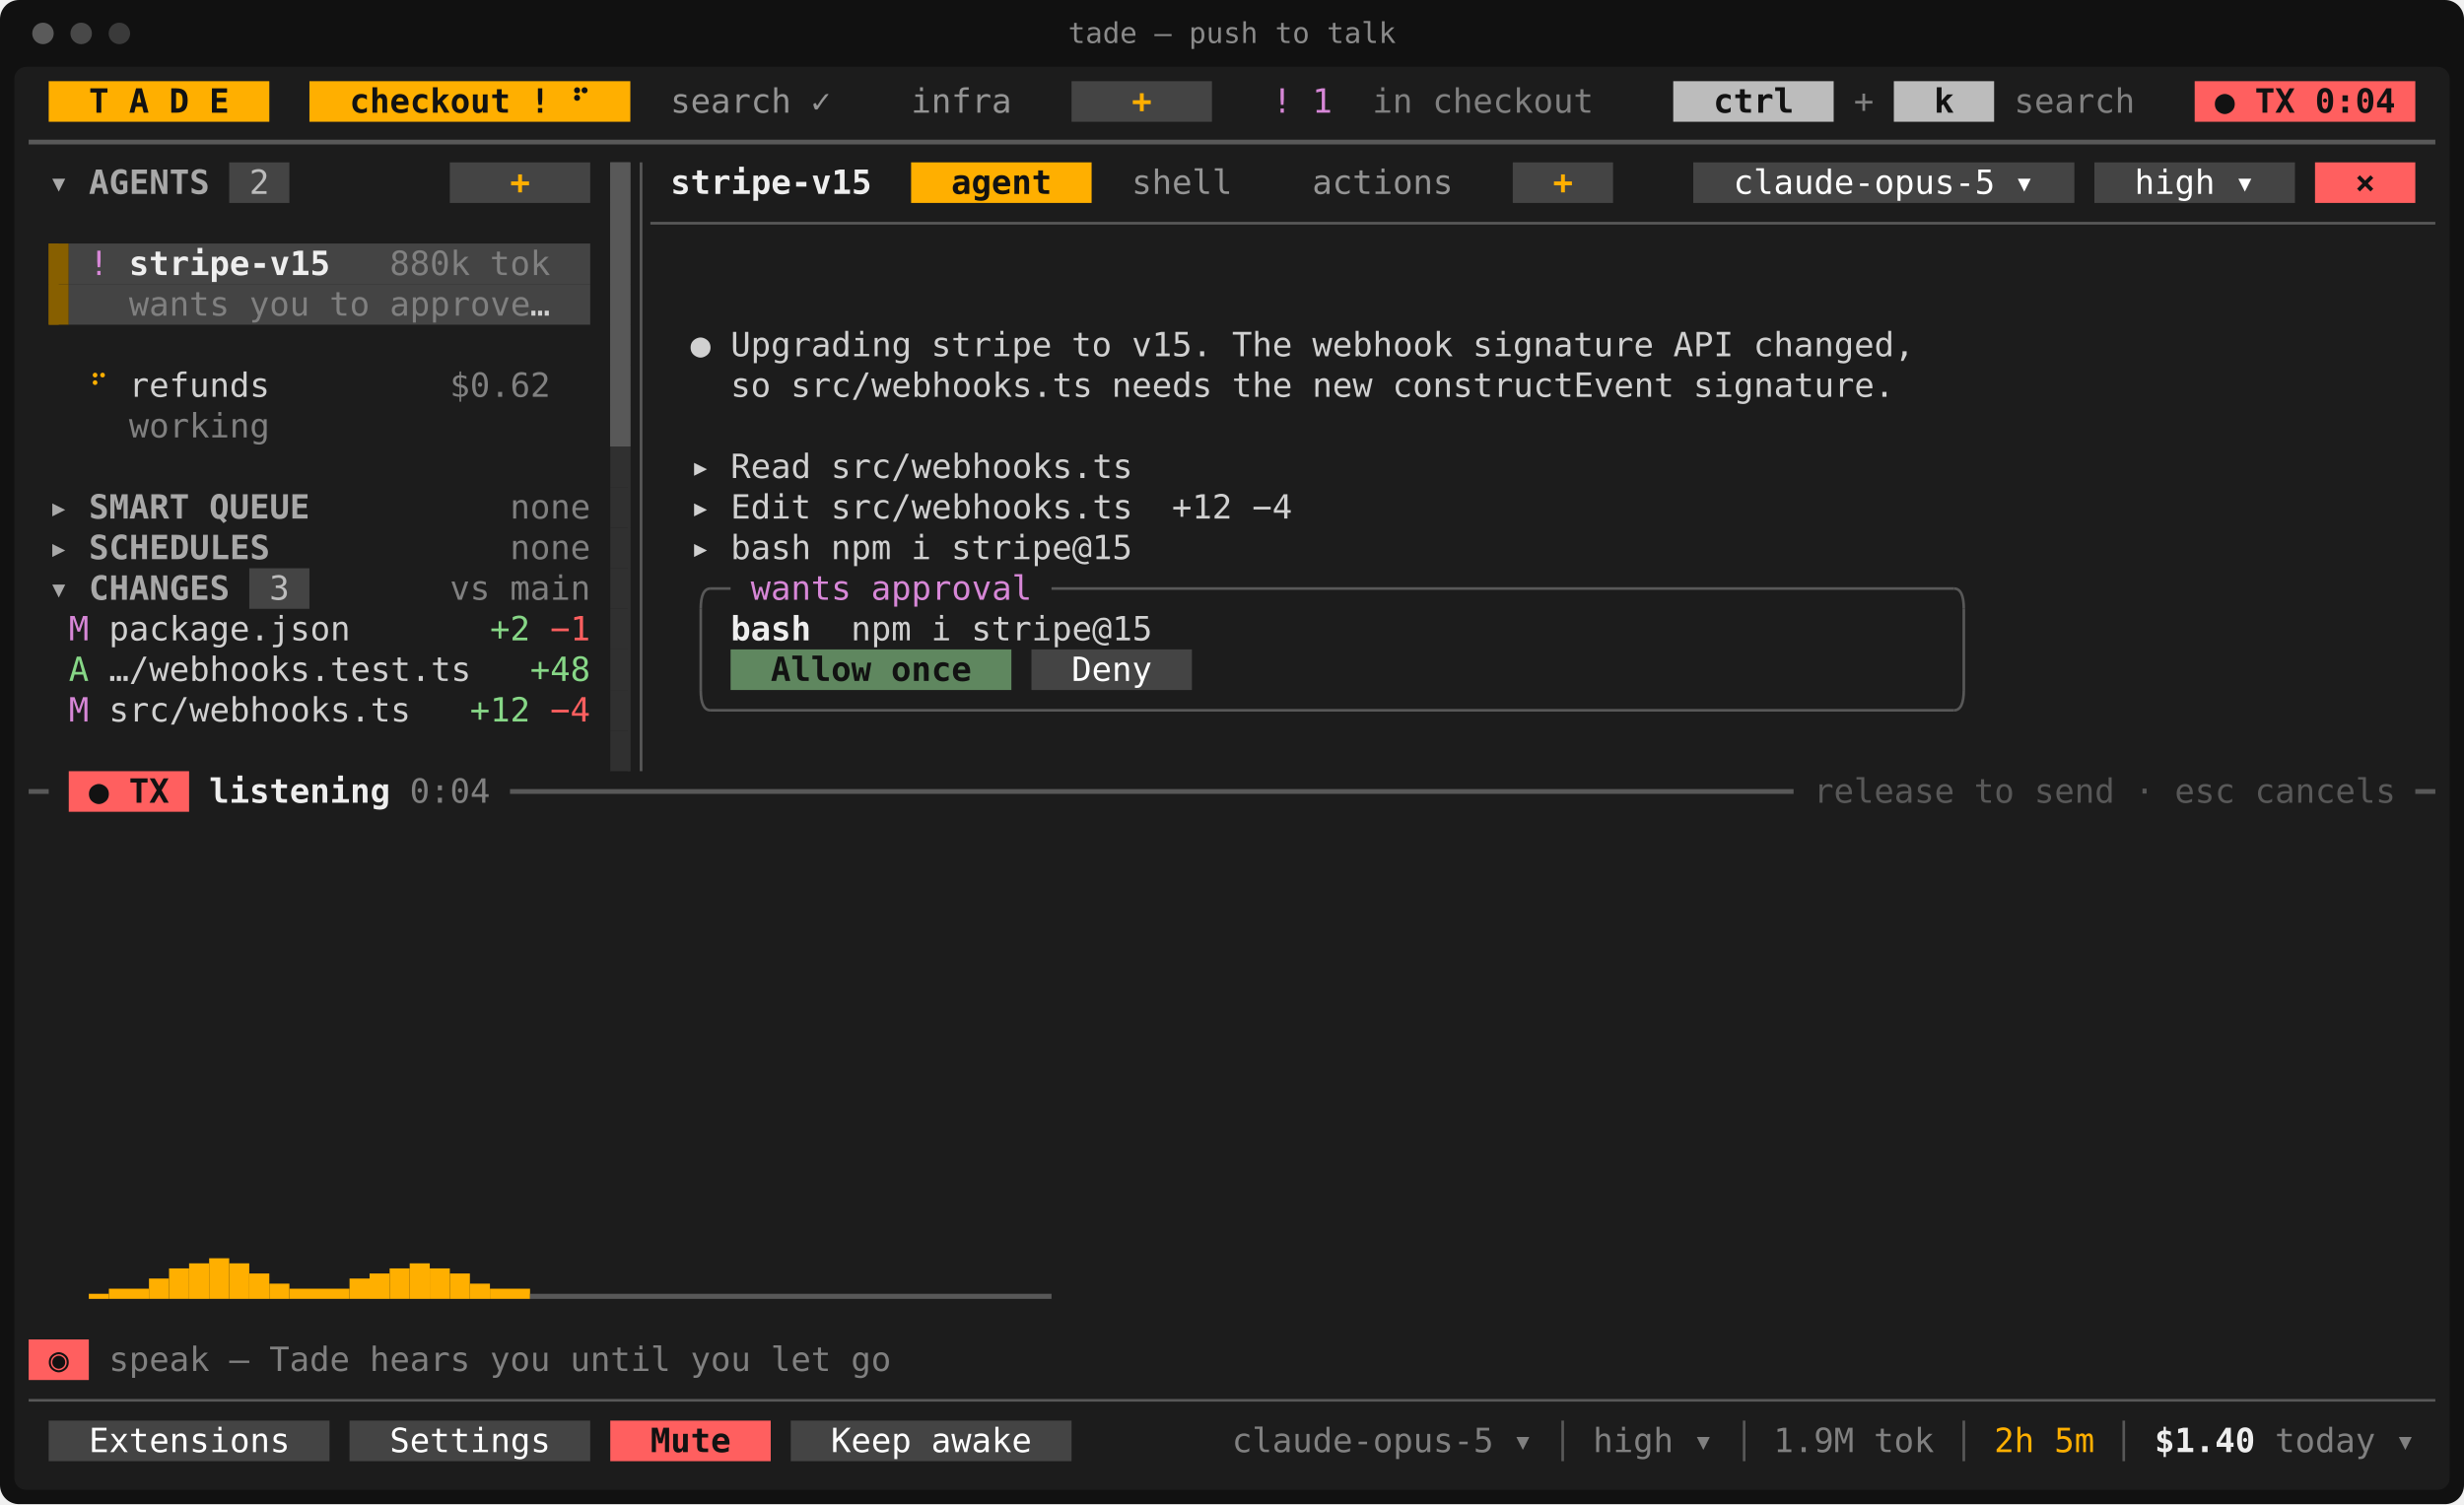
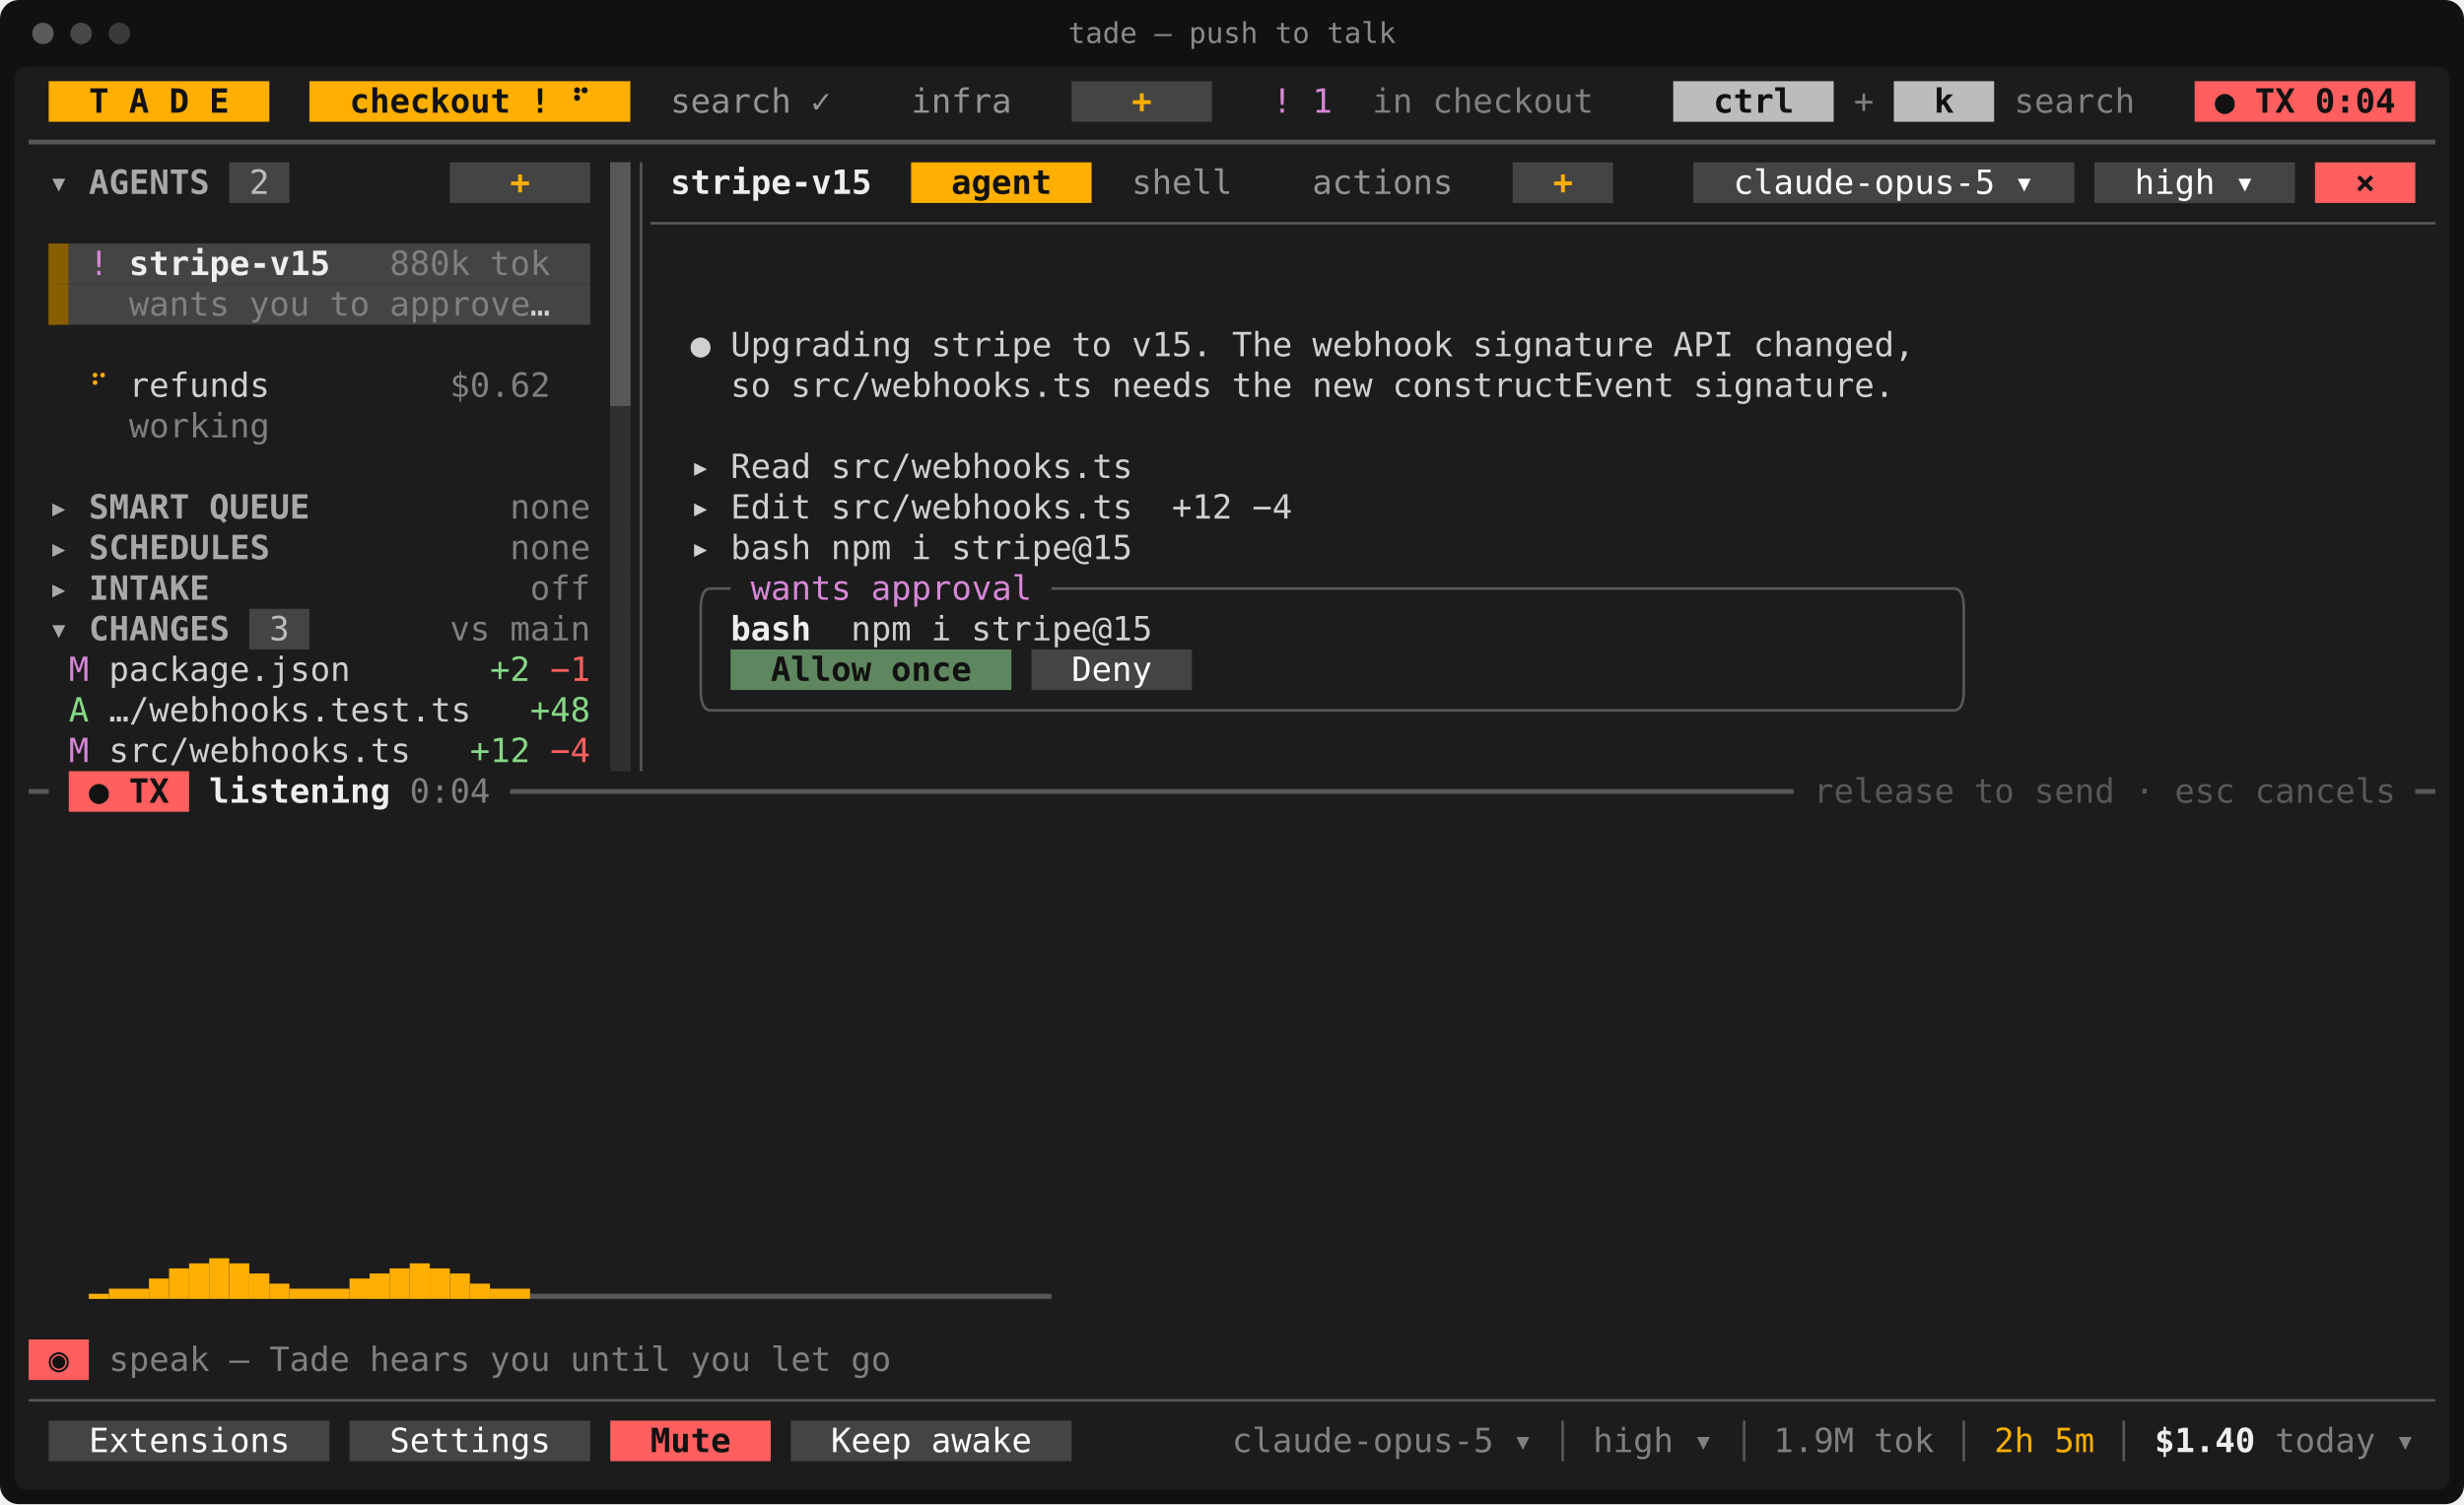
<svg xmlns="http://www.w3.org/2000/svg" viewBox="0 0 1032 630" width="1032" height="630" font-family="ui-monospace,SFMono-Regular,Menlo,Consolas,'DejaVu Sans Mono','Liberation Mono',monospace" font-size="14" role="img" aria-label="tade — push to talk">
  <rect width="1032" height="630" rx="8" fill="#111111" />
  <rect x="6" y="28" width="1020" height="596" rx="5" fill="#1c1c1c" />
  <circle cx="18" cy="14" r="4.5" fill="#5a5a5a" />
  <circle cx="34" cy="14" r="4.5" fill="#484848" />
  <circle cx="50" cy="14" r="4.5" fill="#3a3a3a" />
  <text x="516" y="18" fill="#8a8a8a" font-size="12" text-anchor="middle">tade — push to talk</text>
  <rect x="20.4" y="34" width="92.4" height="17" fill="#ffaf00" />
  <rect x="129.6" y="34" width="134.4" height="17" fill="#ffaf00" />
  <rect x="448.8" y="34" width="58.8" height="17" fill="#444444" />
  <rect x="700.8" y="34" width="67.2" height="17" fill="#bcbcbc" />
  <rect x="793.2" y="34" width="42" height="17" fill="#bcbcbc" />
  <rect x="919.2" y="34" width="92.4" height="17" fill="#ff5f5f" />
  <rect x="96" y="68" width="25.2" height="17" fill="#444444" />
  <rect x="188.4" y="68" width="58.8" height="17" fill="#444444" />
  <rect x="255.6" y="68" width="8.4" height="17" fill="#585858" />
  <rect x="381.6" y="68" width="75.6" height="17" fill="#ffaf00" />
  <rect x="633.6" y="68" width="42" height="17" fill="#444444" />
  <rect x="709.2" y="68" width="159.6" height="17" fill="#444444" />
  <rect x="877.2" y="68" width="84" height="17" fill="#444444" />
  <rect x="969.6" y="68" width="42" height="17" fill="#ff5f5f" />
  <rect x="255.6" y="85" width="8.4" height="17" fill="#585858" />
  <rect x="20.4" y="102" width="8.4" height="17" fill="#875f00" />
  <rect x="28.8" y="102" width="218.4" height="17" fill="#444444" />
  <rect x="255.6" y="102" width="8.4" height="17" fill="#585858" />
  <rect x="20.4" y="119" width="8.4" height="17" fill="#875f00" />
  <rect x="28.8" y="119" width="218.4" height="17" fill="#444444" />
  <rect x="255.6" y="119" width="8.4" height="17" fill="#585858" />
  <rect x="255.6" y="136" width="8.4" height="17" fill="#585858" />
  <rect x="255.6" y="153" width="8.4" height="17" fill="#585858" />
-   <rect x="255.6" y="170" width="8.4" height="17" fill="#585858" />
+   <rect x="255.6" y="170" width="8.4" height="17" fill="#303030" />
  <rect x="255.6" y="187" width="8.4" height="17" fill="#303030" />
  <rect x="255.6" y="204" width="8.4" height="17" fill="#303030" />
  <rect x="255.6" y="221" width="8.4" height="17" fill="#303030" />
-   <rect x="104.4" y="238" width="25.2" height="17" fill="#444444" />
  <rect x="255.6" y="238" width="8.4" height="17" fill="#303030" />
+   <rect x="104.4" y="255" width="25.2" height="17" fill="#444444" />
  <rect x="255.6" y="255" width="8.4" height="17" fill="#303030" />
  <rect x="255.6" y="272" width="8.4" height="17" fill="#303030" />
  <rect x="306" y="272" width="117.6" height="17" fill="#5f875f" />
  <rect x="432" y="272" width="67.2" height="17" fill="#444444" />
  <rect x="255.6" y="289" width="8.4" height="17" fill="#303030" />
  <rect x="255.6" y="306" width="8.4" height="17" fill="#303030" />
  <rect x="28.8" y="323" width="50.4" height="17" fill="#ff5f5f" />
  <rect x="12" y="561" width="25.2" height="17" fill="#ff5f5f" />
  <rect x="20.4" y="595" width="117.6" height="17" fill="#444444" />
  <rect x="146.4" y="595" width="100.8" height="17" fill="#444444" />
  <rect x="255.6" y="595" width="67.2" height="17" fill="#ff5f5f" />
  <rect x="331.2" y="595" width="117.6" height="17" fill="#444444" />
-   <rect x="255.6" y="68" width="8.4" height="119" fill="#585858" />
+   <rect x="255.6" y="68" width="8.4" height="102" fill="#585858" />
  <rect x="20.4" y="102" width="4.2" height="34" fill="#875f00" />
-   <rect x="262.95" y="187" width="1.05" height="136" fill="#303030" />
+   <rect x="262.95" y="170" width="1.05" height="153" fill="#303030" />
  <rect x="37.2" y="541.88" width="8.4" height="2.13" fill="#ffaf00" />
  <rect x="45.6" y="539.75" width="16.8" height="4.25" fill="#ffaf00" />
  <rect x="62.4" y="535.5" width="8.4" height="8.5" fill="#ffaf00" />
  <rect x="70.8" y="531.25" width="8.4" height="12.75" fill="#ffaf00" />
  <rect x="79.2" y="529.13" width="8.4" height="14.88" fill="#ffaf00" />
  <rect x="87.6" y="527" width="8.4" height="17" fill="#ffaf00" />
  <rect x="96" y="529.13" width="8.4" height="14.88" fill="#ffaf00" />
  <rect x="104.4" y="533.38" width="8.4" height="10.63" fill="#ffaf00" />
  <rect x="112.8" y="537.63" width="8.4" height="6.38" fill="#ffaf00" />
  <rect x="121.2" y="539.75" width="25.2" height="4.25" fill="#ffaf00" />
  <rect x="146.4" y="535.5" width="8.4" height="8.5" fill="#ffaf00" />
  <rect x="154.8" y="533.38" width="8.4" height="10.63" fill="#ffaf00" />
  <rect x="163.2" y="531.25" width="8.4" height="12.75" fill="#ffaf00" />
  <rect x="171.6" y="529.13" width="8.4" height="14.88" fill="#ffaf00" />
  <rect x="180" y="531.25" width="8.4" height="12.75" fill="#ffaf00" />
  <rect x="188.4" y="533.38" width="8.4" height="10.63" fill="#ffaf00" />
  <rect x="196.8" y="537.63" width="8.4" height="6.38" fill="#ffaf00" />
  <rect x="205.2" y="539.75" width="16.8" height="4.25" fill="#ffaf00" />
  <rect x="222" y="541.88" width="218.4" height="2.13" fill="#585858" />
  <line x1="12" y1="59.5" x2="1020" y2="59.5" stroke="#585858" stroke-width="2" />
  <line x1="268.5" y1="68" x2="268.5" y2="323" stroke="#585858" stroke-width="1.1" />
  <line x1="272.4" y1="93.5" x2="1020" y2="93.5" stroke="#585858" stroke-width="1.1" />
  <path d="M293.5 255Q293.5 246.5 297.6 246.5" fill="none" stroke="#585858" stroke-width="1.1" />
  <line x1="297.6" y1="246.5" x2="306" y2="246.5" stroke="#585858" stroke-width="1.1" />
  <line x1="440.4" y1="246.5" x2="818.4" y2="246.5" stroke="#585858" stroke-width="1.1" />
  <path d="M822.5 255Q822.5 246.5 818.4 246.5" fill="none" stroke="#585858" stroke-width="1.1" />
  <line x1="293.5" y1="255" x2="293.5" y2="289" stroke="#585858" stroke-width="1.1" />
  <line x1="822.5" y1="255" x2="822.5" y2="289" stroke="#585858" stroke-width="1.1" />
  <path d="M293.5 289Q293.5 297.5 297.6 297.5" fill="none" stroke="#585858" stroke-width="1.1" />
  <line x1="297.6" y1="297.5" x2="818.4" y2="297.5" stroke="#585858" stroke-width="1.1" />
  <path d="M822.5 289Q822.5 297.5 818.4 297.5" fill="none" stroke="#585858" stroke-width="1.1" />
  <line x1="12" y1="331.5" x2="20.4" y2="331.5" stroke="#585858" stroke-width="2" />
  <line x1="213.6" y1="331.5" x2="751.2" y2="331.5" stroke="#585858" stroke-width="2" />
  <line x1="1011.6" y1="331.5" x2="1020" y2="331.5" stroke="#585858" stroke-width="2" />
  <line x1="12" y1="586.5" x2="1020" y2="586.5" stroke="#585858" stroke-width="1.1" />
  <line x1="654.5" y1="595" x2="654.5" y2="612" stroke="#585858" stroke-width="1.1" />
  <line x1="730.5" y1="595" x2="730.5" y2="612" stroke="#585858" stroke-width="1.1" />
  <line x1="822.5" y1="595" x2="822.5" y2="612" stroke="#585858" stroke-width="1.1" />
  <line x1="889.5" y1="595" x2="889.5" y2="612" stroke="#585858" stroke-width="1.1" />
  <text x="37.2" y="47.2" textLength="8.4" lengthAdjust="spacingAndGlyphs" fill="#121212" font-weight="700">T</text>
  <text x="54" y="47.2" textLength="8.4" lengthAdjust="spacingAndGlyphs" fill="#121212" font-weight="700">A</text>
  <text x="70.8" y="47.2" textLength="8.4" lengthAdjust="spacingAndGlyphs" fill="#121212" font-weight="700">D</text>
  <text x="87.6" y="47.2" textLength="8.4" lengthAdjust="spacingAndGlyphs" fill="#121212" font-weight="700">E</text>
  <text x="146.4" y="47.2" textLength="67.2" lengthAdjust="spacingAndGlyphs" fill="#121212" font-weight="700">checkout</text>
  <text x="222" y="47.2" textLength="8.4" lengthAdjust="spacingAndGlyphs" fill="#121212" font-weight="700">!</text>
  <text x="238.8" y="47.2" textLength="8.4" lengthAdjust="spacingAndGlyphs" fill="#121212" font-weight="700">⠋</text>
  <text x="280.8" y="47.2" textLength="50.4" lengthAdjust="spacingAndGlyphs" fill="#949494">search</text>
  <text x="339.6" y="47.2" textLength="8.4" lengthAdjust="spacingAndGlyphs" fill="#949494">✓</text>
  <text x="381.6" y="47.2" textLength="42" lengthAdjust="spacingAndGlyphs" fill="#949494">infra</text>
  <text x="474" y="47.2" textLength="8.4" lengthAdjust="spacingAndGlyphs" fill="#ffaf00" font-weight="700">+</text>
  <text x="532.8" y="47.2" textLength="8.4" lengthAdjust="spacingAndGlyphs" fill="#d787d7">!</text>
  <text x="549.6" y="47.2" textLength="8.4" lengthAdjust="spacingAndGlyphs" fill="#d787d7">1</text>
  <text x="574.8" y="47.2" textLength="16.8" lengthAdjust="spacingAndGlyphs" fill="#808080">in</text>
  <text x="600" y="47.2" textLength="67.2" lengthAdjust="spacingAndGlyphs" fill="#808080">checkout</text>
  <text x="717.6" y="47.2" textLength="33.6" lengthAdjust="spacingAndGlyphs" fill="#121212" font-weight="700">ctrl</text>
  <text x="776.4" y="47.2" textLength="8.4" lengthAdjust="spacingAndGlyphs" fill="#808080">+</text>
  <text x="810" y="47.2" textLength="8.4" lengthAdjust="spacingAndGlyphs" fill="#121212" font-weight="700">k</text>
  <text x="843.6" y="47.2" textLength="50.4" lengthAdjust="spacingAndGlyphs" fill="#808080">search</text>
  <text x="927.6" y="47.2" textLength="8.4" lengthAdjust="spacingAndGlyphs" fill="#121212" font-weight="700">●</text>
  <text x="944.4" y="47.2" textLength="16.8" lengthAdjust="spacingAndGlyphs" fill="#121212" font-weight="700">TX</text>
  <text x="969.6" y="47.2" textLength="33.6" lengthAdjust="spacingAndGlyphs" fill="#121212" font-weight="700">0:04</text>
  <text x="20.4" y="81.2" textLength="8.4" lengthAdjust="spacingAndGlyphs" fill="#a8a8a8" font-weight="700">▾</text>
  <text x="37.2" y="81.2" textLength="50.4" lengthAdjust="spacingAndGlyphs" fill="#a8a8a8" font-weight="700">AGENTS</text>
  <text x="104.4" y="81.2" textLength="8.4" lengthAdjust="spacingAndGlyphs" fill="#bcbcbc">2</text>
  <text x="213.6" y="81.2" textLength="8.4" lengthAdjust="spacingAndGlyphs" fill="#ffaf00" font-weight="700">+</text>
  <text x="280.8" y="81.2" textLength="84" lengthAdjust="spacingAndGlyphs" fill="#eeeeee" font-weight="700">stripe-v15</text>
  <text x="398.4" y="81.2" textLength="42" lengthAdjust="spacingAndGlyphs" fill="#121212" font-weight="700">agent</text>
  <text x="474" y="81.2" textLength="42" lengthAdjust="spacingAndGlyphs" fill="#949494">shell</text>
  <text x="549.6" y="81.2" textLength="58.8" lengthAdjust="spacingAndGlyphs" fill="#949494">actions</text>
  <text x="650.4" y="81.2" textLength="8.4" lengthAdjust="spacingAndGlyphs" fill="#ffaf00" font-weight="700">+</text>
  <text x="726" y="81.2" textLength="109.2" lengthAdjust="spacingAndGlyphs" fill="#ffffff">claude-opus-5</text>
  <text x="843.6" y="81.2" textLength="8.4" lengthAdjust="spacingAndGlyphs" fill="#ffffff">▾</text>
  <text x="894" y="81.2" textLength="33.6" lengthAdjust="spacingAndGlyphs" fill="#ffffff">high</text>
  <text x="936" y="81.2" textLength="8.4" lengthAdjust="spacingAndGlyphs" fill="#ffffff">▾</text>
  <text x="986.4" y="81.2" textLength="8.4" lengthAdjust="spacingAndGlyphs" fill="#121212" font-weight="700">×</text>
  <text x="37.2" y="115.2" textLength="8.4" lengthAdjust="spacingAndGlyphs" fill="#d787d7">!</text>
  <text x="54" y="115.2" textLength="84" lengthAdjust="spacingAndGlyphs" fill="#eeeeee" font-weight="700">stripe-v15</text>
  <text x="163.2" y="115.2" textLength="33.6" lengthAdjust="spacingAndGlyphs" fill="#808080">880k</text>
  <text x="205.2" y="115.2" textLength="25.2" lengthAdjust="spacingAndGlyphs" fill="#808080">tok</text>
  <text x="54" y="132.2" textLength="42" lengthAdjust="spacingAndGlyphs" fill="#808080">wants</text>
  <text x="104.4" y="132.2" textLength="25.2" lengthAdjust="spacingAndGlyphs" fill="#808080">you</text>
  <text x="138" y="132.2" textLength="16.8" lengthAdjust="spacingAndGlyphs" fill="#808080">to</text>
  <text x="163.2" y="132.2" textLength="58.8" lengthAdjust="spacingAndGlyphs" fill="#808080">approve</text>
  <text x="222" y="132.2" textLength="8.4" lengthAdjust="spacingAndGlyphs" fill="#d0d0d0">…</text>
  <text x="289.2" y="149.2" textLength="8.4" lengthAdjust="spacingAndGlyphs" fill="#d0d0d0">●</text>
  <text x="306" y="149.2" textLength="75.6" lengthAdjust="spacingAndGlyphs" fill="#d0d0d0">Upgrading</text>
  <text x="390" y="149.2" textLength="50.4" lengthAdjust="spacingAndGlyphs" fill="#d0d0d0">stripe</text>
  <text x="448.8" y="149.2" textLength="16.8" lengthAdjust="spacingAndGlyphs" fill="#d0d0d0">to</text>
  <text x="474" y="149.2" textLength="33.6" lengthAdjust="spacingAndGlyphs" fill="#d0d0d0">v15.</text>
  <text x="516" y="149.2" textLength="25.2" lengthAdjust="spacingAndGlyphs" fill="#d0d0d0">The</text>
  <text x="549.6" y="149.2" textLength="58.8" lengthAdjust="spacingAndGlyphs" fill="#d0d0d0">webhook</text>
  <text x="616.8" y="149.2" textLength="75.6" lengthAdjust="spacingAndGlyphs" fill="#d0d0d0">signature</text>
  <text x="700.8" y="149.2" textLength="25.2" lengthAdjust="spacingAndGlyphs" fill="#d0d0d0">API</text>
  <text x="734.4" y="149.2" textLength="67.2" lengthAdjust="spacingAndGlyphs" fill="#d0d0d0">changed,</text>
  <text x="37.2" y="166.2" textLength="8.4" lengthAdjust="spacingAndGlyphs" fill="#ffaf00">⠋</text>
  <text x="54" y="166.2" textLength="58.8" lengthAdjust="spacingAndGlyphs" fill="#d0d0d0">refunds</text>
  <text x="188.4" y="166.2" textLength="42" lengthAdjust="spacingAndGlyphs" fill="#808080">$0.62</text>
  <text x="306" y="166.2" textLength="16.8" lengthAdjust="spacingAndGlyphs" fill="#d0d0d0">so</text>
  <text x="331.2" y="166.2" textLength="126" lengthAdjust="spacingAndGlyphs" fill="#d0d0d0">src/webhooks.ts</text>
  <text x="465.6" y="166.2" textLength="42" lengthAdjust="spacingAndGlyphs" fill="#d0d0d0">needs</text>
  <text x="516" y="166.2" textLength="25.2" lengthAdjust="spacingAndGlyphs" fill="#d0d0d0">the</text>
  <text x="549.6" y="166.2" textLength="25.2" lengthAdjust="spacingAndGlyphs" fill="#d0d0d0">new</text>
  <text x="583.2" y="166.2" textLength="117.6" lengthAdjust="spacingAndGlyphs" fill="#d0d0d0">constructEvent</text>
  <text x="709.2" y="166.2" textLength="84" lengthAdjust="spacingAndGlyphs" fill="#d0d0d0">signature.</text>
  <text x="54" y="183.2" textLength="58.8" lengthAdjust="spacingAndGlyphs" fill="#808080">working</text>
  <text x="289.2" y="200.2" textLength="8.4" lengthAdjust="spacingAndGlyphs" fill="#d0d0d0">▸</text>
  <text x="306" y="200.2" textLength="33.6" lengthAdjust="spacingAndGlyphs" fill="#d0d0d0">Read</text>
  <text x="348" y="200.2" textLength="126" lengthAdjust="spacingAndGlyphs" fill="#d0d0d0">src/webhooks.ts</text>
  <text x="20.4" y="217.2" textLength="8.4" lengthAdjust="spacingAndGlyphs" fill="#a8a8a8" font-weight="700">▸</text>
  <text x="37.2" y="217.2" textLength="42" lengthAdjust="spacingAndGlyphs" fill="#a8a8a8" font-weight="700">SMART</text>
  <text x="87.6" y="217.2" textLength="42" lengthAdjust="spacingAndGlyphs" fill="#a8a8a8" font-weight="700">QUEUE</text>
  <text x="213.6" y="217.2" textLength="33.6" lengthAdjust="spacingAndGlyphs" fill="#808080">none</text>
  <text x="289.2" y="217.2" textLength="8.4" lengthAdjust="spacingAndGlyphs" fill="#d0d0d0">▸</text>
  <text x="306" y="217.2" textLength="33.6" lengthAdjust="spacingAndGlyphs" fill="#d0d0d0">Edit</text>
  <text x="348" y="217.2" textLength="126" lengthAdjust="spacingAndGlyphs" fill="#d0d0d0">src/webhooks.ts</text>
  <text x="490.8" y="217.2" textLength="25.2" lengthAdjust="spacingAndGlyphs" fill="#d0d0d0">+12</text>
  <text x="524.4" y="217.2" textLength="16.8" lengthAdjust="spacingAndGlyphs" fill="#d0d0d0">−4</text>
  <text x="20.4" y="234.2" textLength="8.4" lengthAdjust="spacingAndGlyphs" fill="#a8a8a8" font-weight="700">▸</text>
  <text x="37.2" y="234.2" textLength="75.6" lengthAdjust="spacingAndGlyphs" fill="#a8a8a8" font-weight="700">SCHEDULES</text>
  <text x="213.6" y="234.2" textLength="33.6" lengthAdjust="spacingAndGlyphs" fill="#808080">none</text>
  <text x="289.2" y="234.2" textLength="8.4" lengthAdjust="spacingAndGlyphs" fill="#d0d0d0">▸</text>
  <text x="306" y="234.2" textLength="33.6" lengthAdjust="spacingAndGlyphs" fill="#d0d0d0">bash</text>
  <text x="348" y="234.2" textLength="25.2" lengthAdjust="spacingAndGlyphs" fill="#d0d0d0">npm</text>
  <text x="381.6" y="234.2" textLength="8.4" lengthAdjust="spacingAndGlyphs" fill="#d0d0d0">i</text>
  <text x="398.4" y="234.2" textLength="75.6" lengthAdjust="spacingAndGlyphs" fill="#d0d0d0">stripe@15</text>
-   <text x="20.4" y="251.2" textLength="8.4" lengthAdjust="spacingAndGlyphs" fill="#a8a8a8" font-weight="700">▾</text>
-   <text x="37.2" y="251.2" textLength="58.8" lengthAdjust="spacingAndGlyphs" fill="#a8a8a8" font-weight="700">CHANGES</text>
-   <text x="112.8" y="251.2" textLength="8.4" lengthAdjust="spacingAndGlyphs" fill="#bcbcbc">3</text>
-   <text x="188.4" y="251.2" textLength="16.8" lengthAdjust="spacingAndGlyphs" fill="#808080">vs</text>
-   <text x="213.6" y="251.2" textLength="33.6" lengthAdjust="spacingAndGlyphs" fill="#808080">main</text>
+   <text x="20.4" y="251.2" textLength="8.4" lengthAdjust="spacingAndGlyphs" fill="#a8a8a8" font-weight="700">▸</text>
+   <text x="37.2" y="251.2" textLength="50.4" lengthAdjust="spacingAndGlyphs" fill="#a8a8a8" font-weight="700">INTAKE</text>
+   <text x="222" y="251.2" textLength="25.2" lengthAdjust="spacingAndGlyphs" fill="#808080">off</text>
  <text x="314.4" y="251.2" textLength="42" lengthAdjust="spacingAndGlyphs" fill="#d787d7">wants</text>
  <text x="364.8" y="251.2" textLength="67.2" lengthAdjust="spacingAndGlyphs" fill="#d787d7">approval</text>
-   <text x="28.8" y="268.2" textLength="8.4" lengthAdjust="spacingAndGlyphs" fill="#d787d7">M</text>
-   <text x="45.6" y="268.2" textLength="100.8" lengthAdjust="spacingAndGlyphs" fill="#d0d0d0">package.json</text>
-   <text x="205.2" y="268.2" textLength="16.8" lengthAdjust="spacingAndGlyphs" fill="#87d787">+2</text>
-   <text x="230.4" y="268.2" textLength="16.8" lengthAdjust="spacingAndGlyphs" fill="#ff5f5f">−1</text>
+   <text x="20.4" y="268.2" textLength="8.4" lengthAdjust="spacingAndGlyphs" fill="#a8a8a8" font-weight="700">▾</text>
+   <text x="37.2" y="268.2" textLength="58.8" lengthAdjust="spacingAndGlyphs" fill="#a8a8a8" font-weight="700">CHANGES</text>
+   <text x="112.8" y="268.2" textLength="8.4" lengthAdjust="spacingAndGlyphs" fill="#bcbcbc">3</text>
+   <text x="188.4" y="268.2" textLength="16.8" lengthAdjust="spacingAndGlyphs" fill="#808080">vs</text>
+   <text x="213.6" y="268.2" textLength="33.6" lengthAdjust="spacingAndGlyphs" fill="#808080">main</text>
  <text x="306" y="268.2" textLength="33.6" lengthAdjust="spacingAndGlyphs" fill="#eeeeee" font-weight="700">bash</text>
  <text x="356.4" y="268.2" textLength="25.2" lengthAdjust="spacingAndGlyphs" fill="#d0d0d0">npm</text>
  <text x="390" y="268.2" textLength="8.4" lengthAdjust="spacingAndGlyphs" fill="#d0d0d0">i</text>
  <text x="406.8" y="268.2" textLength="75.6" lengthAdjust="spacingAndGlyphs" fill="#d0d0d0">stripe@15</text>
-   <text x="28.8" y="285.2" textLength="8.4" lengthAdjust="spacingAndGlyphs" fill="#87d787">A</text>
-   <text x="45.6" y="285.2" textLength="151.2" lengthAdjust="spacingAndGlyphs" fill="#d0d0d0">…/webhooks.test.ts</text>
-   <text x="222" y="285.2" textLength="25.2" lengthAdjust="spacingAndGlyphs" fill="#87d787">+48</text>
+   <text x="28.8" y="285.2" textLength="8.4" lengthAdjust="spacingAndGlyphs" fill="#d787d7">M</text>
+   <text x="45.6" y="285.2" textLength="100.8" lengthAdjust="spacingAndGlyphs" fill="#d0d0d0">package.json</text>
+   <text x="205.2" y="285.2" textLength="16.8" lengthAdjust="spacingAndGlyphs" fill="#87d787">+2</text>
+   <text x="230.4" y="285.2" textLength="16.8" lengthAdjust="spacingAndGlyphs" fill="#ff5f5f">−1</text>
  <text x="322.8" y="285.2" textLength="42" lengthAdjust="spacingAndGlyphs" fill="#121212" font-weight="700">Allow</text>
  <text x="373.2" y="285.2" textLength="33.6" lengthAdjust="spacingAndGlyphs" fill="#121212" font-weight="700">once</text>
  <text x="448.8" y="285.2" textLength="33.6" lengthAdjust="spacingAndGlyphs" fill="#ffffff">Deny</text>
-   <text x="28.8" y="302.2" textLength="8.4" lengthAdjust="spacingAndGlyphs" fill="#d787d7">M</text>
-   <text x="45.6" y="302.2" textLength="126" lengthAdjust="spacingAndGlyphs" fill="#d0d0d0">src/webhooks.ts</text>
-   <text x="196.8" y="302.2" textLength="25.2" lengthAdjust="spacingAndGlyphs" fill="#87d787">+12</text>
-   <text x="230.4" y="302.2" textLength="16.8" lengthAdjust="spacingAndGlyphs" fill="#ff5f5f">−4</text>
+   <text x="28.8" y="302.2" textLength="8.4" lengthAdjust="spacingAndGlyphs" fill="#87d787">A</text>
+   <text x="45.6" y="302.2" textLength="151.2" lengthAdjust="spacingAndGlyphs" fill="#d0d0d0">…/webhooks.test.ts</text>
+   <text x="222" y="302.2" textLength="25.2" lengthAdjust="spacingAndGlyphs" fill="#87d787">+48</text>
+   <text x="28.8" y="319.2" textLength="8.4" lengthAdjust="spacingAndGlyphs" fill="#d787d7">M</text>
+   <text x="45.6" y="319.2" textLength="126" lengthAdjust="spacingAndGlyphs" fill="#d0d0d0">src/webhooks.ts</text>
+   <text x="196.8" y="319.2" textLength="25.2" lengthAdjust="spacingAndGlyphs" fill="#87d787">+12</text>
+   <text x="230.4" y="319.2" textLength="16.8" lengthAdjust="spacingAndGlyphs" fill="#ff5f5f">−4</text>
  <text x="37.2" y="336.2" textLength="8.4" lengthAdjust="spacingAndGlyphs" fill="#121212" font-weight="700">●</text>
  <text x="54" y="336.2" textLength="16.8" lengthAdjust="spacingAndGlyphs" fill="#121212" font-weight="700">TX</text>
  <text x="87.6" y="336.2" textLength="75.6" lengthAdjust="spacingAndGlyphs" fill="#eeeeee" font-weight="700">listening</text>
  <text x="171.6" y="336.2" textLength="33.6" lengthAdjust="spacingAndGlyphs" fill="#808080">0:04</text>
  <text x="759.6" y="336.2" textLength="58.8" lengthAdjust="spacingAndGlyphs" fill="#585858">release</text>
  <text x="826.8" y="336.2" textLength="16.8" lengthAdjust="spacingAndGlyphs" fill="#585858">to</text>
  <text x="852" y="336.2" textLength="33.6" lengthAdjust="spacingAndGlyphs" fill="#585858">send</text>
  <text x="894" y="336.2" textLength="8.4" lengthAdjust="spacingAndGlyphs" fill="#585858">·</text>
  <text x="910.8" y="336.2" textLength="25.2" lengthAdjust="spacingAndGlyphs" fill="#585858">esc</text>
  <text x="944.4" y="336.2" textLength="58.8" lengthAdjust="spacingAndGlyphs" fill="#585858">cancels</text>
  <text x="20.4" y="574.2" textLength="8.4" lengthAdjust="spacingAndGlyphs" fill="#121212" font-weight="700">◉</text>
  <text x="45.6" y="574.2" textLength="42" lengthAdjust="spacingAndGlyphs" fill="#808080">speak</text>
  <text x="96" y="574.2" textLength="8.4" lengthAdjust="spacingAndGlyphs" fill="#808080">—</text>
  <text x="112.8" y="574.2" textLength="33.6" lengthAdjust="spacingAndGlyphs" fill="#808080">Tade</text>
  <text x="154.8" y="574.2" textLength="42" lengthAdjust="spacingAndGlyphs" fill="#808080">hears</text>
  <text x="205.2" y="574.2" textLength="25.2" lengthAdjust="spacingAndGlyphs" fill="#808080">you</text>
  <text x="238.8" y="574.2" textLength="42" lengthAdjust="spacingAndGlyphs" fill="#808080">until</text>
  <text x="289.2" y="574.2" textLength="25.2" lengthAdjust="spacingAndGlyphs" fill="#808080">you</text>
  <text x="322.8" y="574.2" textLength="25.2" lengthAdjust="spacingAndGlyphs" fill="#808080">let</text>
  <text x="356.4" y="574.2" textLength="16.8" lengthAdjust="spacingAndGlyphs" fill="#808080">go</text>
  <text x="37.2" y="608.2" textLength="84" lengthAdjust="spacingAndGlyphs" fill="#ffffff">Extensions</text>
  <text x="163.2" y="608.2" textLength="67.2" lengthAdjust="spacingAndGlyphs" fill="#ffffff">Settings</text>
  <text x="272.4" y="608.2" textLength="33.6" lengthAdjust="spacingAndGlyphs" fill="#121212" font-weight="700">Mute</text>
  <text x="348" y="608.2" textLength="33.6" lengthAdjust="spacingAndGlyphs" fill="#ffffff">Keep</text>
  <text x="390" y="608.2" textLength="42" lengthAdjust="spacingAndGlyphs" fill="#ffffff">awake</text>
  <text x="516" y="608.2" textLength="109.2" lengthAdjust="spacingAndGlyphs" fill="#808080">claude-opus-5</text>
  <text x="633.6" y="608.2" textLength="8.4" lengthAdjust="spacingAndGlyphs" fill="#808080">▾</text>
  <text x="667.2" y="608.2" textLength="33.6" lengthAdjust="spacingAndGlyphs" fill="#808080">high</text>
  <text x="709.2" y="608.2" textLength="8.4" lengthAdjust="spacingAndGlyphs" fill="#808080">▾</text>
  <text x="742.8" y="608.2" textLength="33.6" lengthAdjust="spacingAndGlyphs" fill="#808080">1.9M</text>
  <text x="784.8" y="608.2" textLength="25.2" lengthAdjust="spacingAndGlyphs" fill="#808080">tok</text>
  <text x="835.2" y="608.2" textLength="16.8" lengthAdjust="spacingAndGlyphs" fill="#ffaf00">2h</text>
  <text x="860.4" y="608.2" textLength="16.8" lengthAdjust="spacingAndGlyphs" fill="#ffaf00">5m</text>
  <text x="902.4" y="608.2" textLength="42" lengthAdjust="spacingAndGlyphs" fill="#eeeeee" font-weight="700">$1.40</text>
  <text x="952.8" y="608.2" textLength="42" lengthAdjust="spacingAndGlyphs" fill="#808080">today</text>
  <text x="1003.2" y="608.2" textLength="8.4" lengthAdjust="spacingAndGlyphs" fill="#808080">▾</text>
</svg>
